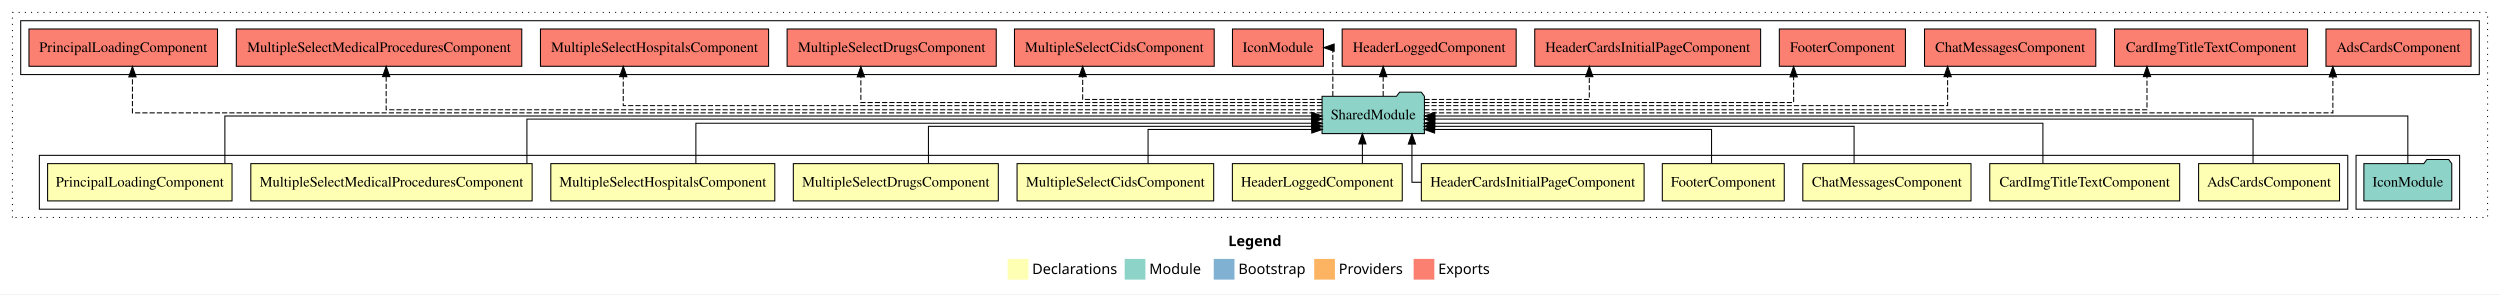
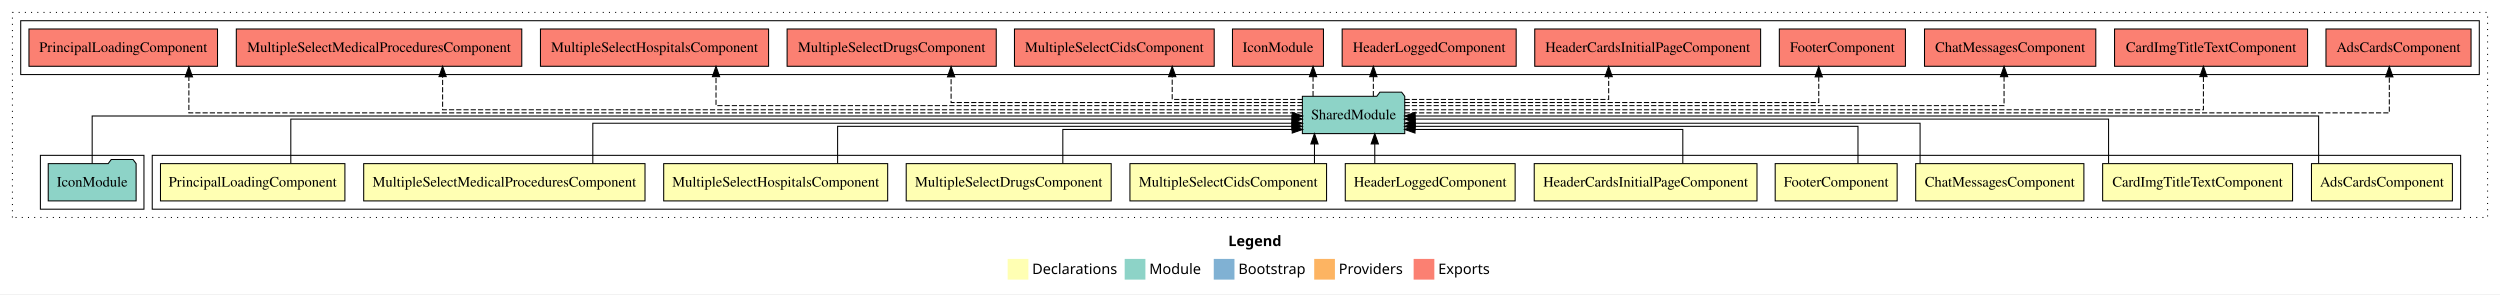
<svg xmlns="http://www.w3.org/2000/svg" width="2414pt" height="284pt" viewBox="0.00 0.00 2414.00 284.00">
  <g id="graph0" class="graph" transform="scale(1 1) rotate(0) translate(4 280)">
    <polygon fill="white" stroke="transparent" points="-4,4 -4,-280 2410,-280 2410,4 -4,4" />
    <text text-anchor="start" x="1182.01" y="-42.4" font-family="Times-12" font-weight="bold" font-size="14.00">Legend</text>
    <polygon fill="#ffffb3" stroke="transparent" points="969,-10 969,-30 989,-30 989,-10 969,-10" />
    <text text-anchor="start" x="992.63" y="-15.4" font-family="Times-12" font-size="14.00">  Declarations</text>
    <polygon fill="#8dd3c7" stroke="transparent" points="1082,-10 1082,-30 1102,-30 1102,-10 1082,-10" />
    <text text-anchor="start" x="1105.73" y="-15.4" font-family="Times-12" font-size="14.00">  Module</text>
    <polygon fill="#80b1d3" stroke="transparent" points="1168,-10 1168,-30 1188,-30 1188,-10 1168,-10" />
    <text text-anchor="start" x="1191.78" y="-15.4" font-family="Times-12" font-size="14.00">  Bootstrap</text>
    <polygon fill="#fdb462" stroke="transparent" points="1265,-10 1265,-30 1285,-30 1285,-10 1265,-10" />
    <text text-anchor="start" x="1288.67" y="-15.4" font-family="Times-12" font-size="14.00">  Providers</text>
    <polygon fill="#fb8072" stroke="transparent" points="1361,-10 1361,-30 1381,-30 1381,-10 1361,-10" />
    <text text-anchor="start" x="1384.73" y="-15.4" font-family="Times-12" font-size="14.00">  Exports</text>
    <g id="clust1" class="cluster">
      <polygon fill="none" stroke="black" stroke-dasharray="1,5" points="8,-70 8,-268 2398,-268 2398,-70 8,-70" />
    </g>
+     <g id="clust2" class="cluster">
+       <polygon fill="none" stroke="black" points="143,-78 143,-130 2372,-130 2372,-78 143,-78" />
+     </g>
+     <g id="clust14" class="cluster">
+       <polygon fill="none" stroke="black" points="35,-78 35,-130 135,-130 135,-78 35,-78" />
+     </g>
    <g id="clust15" class="cluster">
      <polygon fill="none" stroke="black" points="16,-208 16,-260 2390,-260 2390,-208 16,-208" />
    </g>
-     <g id="clust14" class="cluster">
-       <polygon fill="none" stroke="black" points="2271,-78 2271,-130 2371,-130 2371,-78 2271,-78" />
-     </g>
-     <g id="clust2" class="cluster">
-       <polygon fill="none" stroke="black" points="34,-78 34,-130 2263,-130 2263,-78 34,-78" />
-     </g>
    <g id="node1" class="node">
-       <polygon fill="#ffffb3" stroke="black" points="2255.04,-122 2118.96,-122 2118.96,-86 2255.04,-86 2255.04,-122" />
-       <text text-anchor="middle" x="2187" y="-99.8" font-family="Times,serif" font-size="14.00">AdsCardsComponent</text>
+       <polygon fill="#ffffb3" stroke="black" points="2364.04,-122 2227.96,-122 2227.96,-86 2364.04,-86 2364.04,-122" />
+       <text text-anchor="middle" x="2296" y="-99.8" font-family="Times,serif" font-size="14.00">AdsCardsComponent</text>
    </g>
    <g id="node12" class="node">
-       <polygon fill="#8dd3c7" stroke="black" points="1371.42,-187 1368.42,-191 1347.42,-191 1344.42,-187 1272.58,-187 1272.58,-151 1371.42,-151 1371.42,-187" />
-       <text text-anchor="middle" x="1322" y="-164.8" font-family="Times,serif" font-size="14.00">SharedModule</text>
+       <polygon fill="#8dd3c7" stroke="black" points="1352.42,-187 1349.42,-191 1328.42,-191 1325.42,-187 1253.58,-187 1253.58,-151 1352.42,-151 1352.42,-187" />
+       <text text-anchor="middle" x="1303" y="-164.8" font-family="Times,serif" font-size="14.00">SharedModule</text>
    </g>
    <g id="edge1" class="edge">
-       <path fill="none" stroke="black" d="M2171.54,-122.3C2171.54,-140.27 2171.54,-165 2171.54,-165 2171.54,-165 1381.35,-165 1381.35,-165" />
-       <polygon fill="black" stroke="black" points="1381.35,-161.5 1371.35,-165 1381.35,-168.5 1381.35,-161.5" />
+       <path fill="none" stroke="black" d="M2234.86,-122.17C2234.86,-141.09 2234.86,-168 2234.86,-168 2234.86,-168 1362.44,-168 1362.44,-168" />
+       <polygon fill="black" stroke="black" points="1362.44,-164.5 1352.44,-168 1362.44,-171.5 1362.44,-164.5" />
    </g>
    <g id="node2" class="node">
-       <polygon fill="#ffffb3" stroke="black" points="2100.69,-122 1917.31,-122 1917.31,-86 2100.69,-86 2100.69,-122" />
-       <text text-anchor="middle" x="2009" y="-99.8" font-family="Times,serif" font-size="14.00">CardImgTitleTextComponent</text>
+       <polygon fill="#ffffb3" stroke="black" points="2209.69,-122 2026.31,-122 2026.31,-86 2209.69,-86 2209.69,-122" />
+       <text text-anchor="middle" x="2118" y="-99.8" font-family="Times,serif" font-size="14.00">CardImgTitleTextComponent</text>
    </g>
    <g id="edge2" class="edge">
-       <path fill="none" stroke="black" d="M1968.63,-122.04C1968.63,-138.73 1968.63,-161 1968.63,-161 1968.63,-161 1381.4,-161 1381.4,-161" />
-       <polygon fill="black" stroke="black" points="1381.4,-157.5 1371.4,-161 1381.4,-164.5 1381.4,-157.5" />
+       <path fill="none" stroke="black" d="M2032.03,-122.3C2032.03,-140.27 2032.03,-165 2032.03,-165 2032.03,-165 1362.25,-165 1362.25,-165" />
+       <polygon fill="black" stroke="black" points="1362.25,-161.5 1352.25,-165 1362.25,-168.5 1362.25,-161.5" />
    </g>
    <g id="node3" class="node">
-       <polygon fill="#ffffb3" stroke="black" points="1899.2,-122 1736.8,-122 1736.8,-86 1899.2,-86 1899.2,-122" />
-       <text text-anchor="middle" x="1818" y="-99.8" font-family="Times,serif" font-size="14.00">ChatMessagesComponent</text>
+       <polygon fill="#ffffb3" stroke="black" points="2008.2,-122 1845.8,-122 1845.8,-86 2008.2,-86 2008.2,-122" />
+       <text text-anchor="middle" x="1927" y="-99.8" font-family="Times,serif" font-size="14.00">ChatMessagesComponent</text>
    </g>
    <g id="edge3" class="edge">
-       <path fill="none" stroke="black" d="M1786.3,-122.28C1786.3,-137.95 1786.3,-158 1786.3,-158 1786.3,-158 1381.25,-158 1381.25,-158" />
-       <polygon fill="black" stroke="black" points="1381.25,-154.5 1371.25,-158 1381.25,-161.5 1381.25,-154.5" />
+       <path fill="none" stroke="black" d="M1850.03,-122.04C1850.03,-138.73 1850.03,-161 1850.03,-161 1850.03,-161 1362.51,-161 1362.51,-161" />
+       <polygon fill="black" stroke="black" points="1362.51,-157.5 1352.51,-161 1362.51,-164.5 1362.51,-157.5" />
    </g>
    <g id="node4" class="node">
-       <polygon fill="#ffffb3" stroke="black" points="1718.88,-122 1601.12,-122 1601.12,-86 1718.88,-86 1718.88,-122" />
-       <text text-anchor="middle" x="1660" y="-99.8" font-family="Times,serif" font-size="14.00">FooterComponent</text>
+       <polygon fill="#ffffb3" stroke="black" points="1827.88,-122 1710.12,-122 1710.12,-86 1827.88,-86 1827.88,-122" />
+       <text text-anchor="middle" x="1769" y="-99.8" font-family="Times,serif" font-size="14.00">FooterComponent</text>
    </g>
    <g id="edge4" class="edge">
-       <path fill="none" stroke="black" d="M1648.67,-122.12C1648.67,-136.78 1648.67,-155 1648.67,-155 1648.67,-155 1381.26,-155 1381.26,-155" />
-       <polygon fill="black" stroke="black" points="1381.26,-151.5 1371.26,-155 1381.26,-158.5 1381.26,-151.5" />
+       <path fill="none" stroke="black" d="M1790.06,-122.28C1790.06,-137.95 1790.06,-158 1790.06,-158 1790.06,-158 1362.38,-158 1362.38,-158" />
+       <polygon fill="black" stroke="black" points="1362.38,-154.5 1352.38,-158 1362.38,-161.5 1362.38,-154.5" />
    </g>
    <g id="node5" class="node">
-       <polygon fill="#ffffb3" stroke="black" points="1583.55,-122 1368.45,-122 1368.45,-86 1583.55,-86 1583.55,-122" />
-       <text text-anchor="middle" x="1476" y="-99.8" font-family="Times,serif" font-size="14.00">HeaderCardsInitialPageComponent</text>
+       <polygon fill="#ffffb3" stroke="black" points="1692.55,-122 1477.45,-122 1477.45,-86 1692.55,-86 1692.55,-122" />
+       <text text-anchor="middle" x="1585" y="-99.8" font-family="Times,serif" font-size="14.00">HeaderCardsInitialPageComponent</text>
    </g>
    <g id="edge5" class="edge">
-       <path fill="none" stroke="black" d="M1368.13,-104C1362.66,-104 1359.37,-104 1359.37,-104 1359.37,-104 1359.37,-140.89 1359.37,-140.89" />
-       <polygon fill="black" stroke="black" points="1355.87,-140.89 1359.37,-150.89 1362.87,-140.89 1355.87,-140.89" />
+       <path fill="none" stroke="black" d="M1620.92,-122.12C1620.92,-136.78 1620.92,-155 1620.92,-155 1620.92,-155 1362.33,-155 1362.33,-155" />
+       <polygon fill="black" stroke="black" points="1362.33,-151.5 1352.33,-155 1362.33,-158.5 1362.33,-151.5" />
    </g>
    <g id="node6" class="node">
-       <polygon fill="#ffffb3" stroke="black" points="1350.01,-122 1185.99,-122 1185.99,-86 1350.01,-86 1350.01,-122" />
-       <text text-anchor="middle" x="1268" y="-99.8" font-family="Times,serif" font-size="14.00">HeaderLoggedComponent</text>
+       <polygon fill="#ffffb3" stroke="black" points="1459.01,-122 1294.99,-122 1294.99,-86 1459.01,-86 1459.01,-122" />
+       <text text-anchor="middle" x="1377" y="-99.8" font-family="Times,serif" font-size="14.00">HeaderLoggedComponent</text>
    </g>
    <g id="edge6" class="edge">
-       <path fill="none" stroke="black" d="M1311.52,-122.11C1311.52,-122.11 1311.52,-140.99 1311.52,-140.99" />
-       <polygon fill="black" stroke="black" points="1308.02,-140.99 1311.52,-150.99 1315.02,-140.99 1308.02,-140.99" />
+       <path fill="none" stroke="black" d="M1323.48,-122.11C1323.48,-122.11 1323.48,-140.99 1323.48,-140.99" />
+       <polygon fill="black" stroke="black" points="1319.98,-140.99 1323.48,-150.99 1326.98,-140.99 1319.98,-140.99" />
    </g>
    <g id="node7" class="node">
-       <polygon fill="#ffffb3" stroke="black" points="1167.93,-122 978.07,-122 978.07,-86 1167.93,-86 1167.93,-122" />
-       <text text-anchor="middle" x="1073" y="-99.8" font-family="Times,serif" font-size="14.00">MultipleSelectCidsComponent</text>
+       <polygon fill="#ffffb3" stroke="black" points="1276.93,-122 1087.07,-122 1087.07,-86 1276.93,-86 1276.93,-122" />
+       <text text-anchor="middle" x="1182" y="-99.8" font-family="Times,serif" font-size="14.00">MultipleSelectCidsComponent</text>
    </g>
    <g id="edge7" class="edge">
-       <path fill="none" stroke="black" d="M1104.57,-122.12C1104.57,-136.78 1104.57,-155 1104.57,-155 1104.57,-155 1262.66,-155 1262.66,-155" />
-       <polygon fill="black" stroke="black" points="1262.66,-158.5 1272.66,-155 1262.66,-151.5 1262.66,-158.5" />
+       <path fill="none" stroke="black" d="M1265.25,-122.11C1265.25,-122.11 1265.25,-140.99 1265.25,-140.99" />
+       <polygon fill="black" stroke="black" points="1261.75,-140.99 1265.25,-150.99 1268.75,-140.99 1261.75,-140.99" />
    </g>
    <g id="node8" class="node">
-       <polygon fill="#ffffb3" stroke="black" points="959.97,-122 762.03,-122 762.03,-86 959.97,-86 959.97,-122" />
-       <text text-anchor="middle" x="861" y="-99.8" font-family="Times,serif" font-size="14.00">MultipleSelectDrugsComponent</text>
+       <polygon fill="#ffffb3" stroke="black" points="1068.97,-122 871.03,-122 871.03,-86 1068.97,-86 1068.97,-122" />
+       <text text-anchor="middle" x="970" y="-99.8" font-family="Times,serif" font-size="14.00">MultipleSelectDrugsComponent</text>
    </g>
    <g id="edge8" class="edge">
-       <path fill="none" stroke="black" d="M892.5,-122.28C892.5,-137.95 892.5,-158 892.5,-158 892.5,-158 1262.73,-158 1262.73,-158" />
-       <polygon fill="black" stroke="black" points="1262.73,-161.5 1272.73,-158 1262.73,-154.5 1262.73,-161.5" />
+       <path fill="none" stroke="black" d="M1022.26,-122.12C1022.26,-136.78 1022.26,-155 1022.26,-155 1022.26,-155 1243.78,-155 1243.78,-155" />
+       <polygon fill="black" stroke="black" points="1243.78,-158.5 1253.78,-155 1243.78,-151.5 1243.78,-158.5" />
    </g>
    <g id="node9" class="node">
-       <polygon fill="#ffffb3" stroke="black" points="744.14,-122 527.86,-122 527.86,-86 744.14,-86 744.14,-122" />
-       <text text-anchor="middle" x="636" y="-99.8" font-family="Times,serif" font-size="14.00">MultipleSelectHospitalsComponent</text>
+       <polygon fill="#ffffb3" stroke="black" points="853.14,-122 636.86,-122 636.86,-86 853.14,-86 853.14,-122" />
+       <text text-anchor="middle" x="745" y="-99.8" font-family="Times,serif" font-size="14.00">MultipleSelectHospitalsComponent</text>
    </g>
    <g id="edge9" class="edge">
-       <path fill="none" stroke="black" d="M667.94,-122.04C667.94,-138.73 667.94,-161 667.94,-161 667.94,-161 1262.57,-161 1262.57,-161" />
-       <polygon fill="black" stroke="black" points="1262.57,-164.5 1272.57,-161 1262.57,-157.5 1262.57,-164.5" />
+       <path fill="none" stroke="black" d="M804.79,-122.28C804.79,-137.95 804.79,-158 804.79,-158 804.79,-158 1243.41,-158 1243.41,-158" />
+       <polygon fill="black" stroke="black" points="1243.41,-161.5 1253.41,-158 1243.41,-154.5 1243.41,-161.5" />
    </g>
    <g id="node10" class="node">
-       <polygon fill="#ffffb3" stroke="black" points="509.82,-122 238.18,-122 238.18,-86 509.82,-86 509.82,-122" />
-       <text text-anchor="middle" x="374" y="-99.8" font-family="Times,serif" font-size="14.00">MultipleSelectMedicalProceduresComponent</text>
+       <polygon fill="#ffffb3" stroke="black" points="618.82,-122 347.18,-122 347.18,-86 618.82,-86 618.82,-122" />
+       <text text-anchor="middle" x="483" y="-99.8" font-family="Times,serif" font-size="14.00">MultipleSelectMedicalProceduresComponent</text>
    </g>
    <g id="edge10" class="edge">
-       <path fill="none" stroke="black" d="M504.79,-122.3C504.79,-140.27 504.79,-165 504.79,-165 504.79,-165 1262.72,-165 1262.72,-165" />
-       <polygon fill="black" stroke="black" points="1262.72,-168.5 1272.72,-165 1262.72,-161.5 1262.72,-168.5" />
+       <path fill="none" stroke="black" d="M568.42,-122.04C568.42,-138.73 568.42,-161 568.42,-161 568.42,-161 1243.66,-161 1243.66,-161" />
+       <polygon fill="black" stroke="black" points="1243.66,-164.5 1253.66,-161 1243.66,-157.5 1243.66,-164.5" />
    </g>
    <g id="node11" class="node">
-       <polygon fill="#ffffb3" stroke="black" points="220.04,-122 41.96,-122 41.96,-86 220.04,-86 220.04,-122" />
-       <text text-anchor="middle" x="131" y="-99.8" font-family="Times,serif" font-size="14.00">PrincipalLoadingComponent</text>
+       <polygon fill="#ffffb3" stroke="black" points="329.04,-122 150.96,-122 150.96,-86 329.04,-86 329.04,-122" />
+       <text text-anchor="middle" x="240" y="-99.8" font-family="Times,serif" font-size="14.00">PrincipalLoadingComponent</text>
    </g>
    <g id="edge11" class="edge">
-       <path fill="none" stroke="black" d="M213.14,-122.17C213.14,-141.09 213.14,-168 213.14,-168 213.14,-168 1262.56,-168 1262.56,-168" />
-       <polygon fill="black" stroke="black" points="1262.56,-171.5 1272.56,-168 1262.56,-164.5 1262.56,-171.5" />
+       <path fill="none" stroke="black" d="M276.8,-122.3C276.8,-140.27 276.8,-165 276.8,-165 276.8,-165 1243.5,-165 1243.5,-165" />
+       <polygon fill="black" stroke="black" points="1243.5,-168.5 1253.5,-165 1243.5,-161.5 1243.5,-168.5" />
    </g>
    <g id="node14" class="node">
      <polygon fill="#fb8072" stroke="black" points="2382.04,-252 2241.96,-252 2241.96,-216 2382.04,-216 2382.04,-252" />
      <text text-anchor="middle" x="2312" y="-229.8" font-family="Times,serif" font-size="14.00">AdsCardsComponent </text>
    </g>
    <g id="edge13" class="edge">
-       <path fill="none" stroke="black" stroke-dasharray="5,2" d="M1371.49,-171C1563.51,-171 2248.62,-171 2248.62,-171 2248.62,-171 2248.62,-205.78 2248.62,-205.78" />
-       <polygon fill="black" stroke="black" points="2245.13,-205.78 2248.62,-215.78 2252.13,-205.78 2245.13,-205.78" />
+       <path fill="none" stroke="black" stroke-dasharray="5,2" d="M1352.26,-171C1553.56,-171 2303.12,-171 2303.12,-171 2303.12,-171 2303.12,-205.78 2303.12,-205.78" />
+       <polygon fill="black" stroke="black" points="2299.63,-205.78 2303.12,-215.78 2306.63,-205.78 2299.63,-205.78" />
    </g>
    <g id="node15" class="node">
      <polygon fill="#fb8072" stroke="black" points="2224.19,-252 2037.81,-252 2037.81,-216 2224.19,-216 2224.19,-252" />
      <text text-anchor="middle" x="2131" y="-229.8" font-family="Times,serif" font-size="14.00">CardImgTitleTextComponent </text>
    </g>
    <g id="edge14" class="edge">
-       <path fill="none" stroke="black" stroke-dasharray="5,2" d="M1371.31,-174C1537.85,-174 2069.12,-174 2069.12,-174 2069.12,-174 2069.12,-206 2069.12,-206" />
-       <polygon fill="black" stroke="black" points="2065.63,-206 2069.12,-216 2072.63,-206 2065.63,-206" />
+       <path fill="none" stroke="black" stroke-dasharray="5,2" d="M1352.49,-174C1529.91,-174 2123.62,-174 2123.62,-174 2123.62,-174 2123.62,-206 2123.62,-206" />
+       <polygon fill="black" stroke="black" points="2120.13,-206 2123.62,-216 2127.13,-206 2120.13,-206" />
    </g>
    <g id="node16" class="node">
      <polygon fill="#fb8072" stroke="black" points="2019.7,-252 1854.3,-252 1854.3,-216 2019.7,-216 2019.7,-252" />
      <text text-anchor="middle" x="1937" y="-229.8" font-family="Times,serif" font-size="14.00">ChatMessagesComponent </text>
    </g>
    <g id="edge15" class="edge">
-       <path fill="none" stroke="black" stroke-dasharray="5,2" d="M1371.22,-178C1506.96,-178 1876.62,-178 1876.62,-178 1876.62,-178 1876.62,-205.97 1876.62,-205.97" />
-       <polygon fill="black" stroke="black" points="1873.13,-205.97 1876.62,-215.97 1880.13,-205.97 1873.13,-205.97" />
+       <path fill="none" stroke="black" stroke-dasharray="5,2" d="M1352.29,-178C1500.36,-178 1931.12,-178 1931.12,-178 1931.12,-178 1931.12,-205.97 1931.12,-205.97" />
+       <polygon fill="black" stroke="black" points="1927.63,-205.97 1931.12,-215.97 1934.63,-205.97 1927.63,-205.97" />
    </g>
    <g id="node17" class="node">
      <polygon fill="#fb8072" stroke="black" points="1835.88,-252 1714.12,-252 1714.12,-216 1835.88,-216 1835.88,-252" />
      <text text-anchor="middle" x="1775" y="-229.8" font-family="Times,serif" font-size="14.00">FooterComponent </text>
    </g>
    <g id="edge16" class="edge">
-       <path fill="none" stroke="black" stroke-dasharray="5,2" d="M1371.37,-181C1479.55,-181 1727.92,-181 1727.92,-181 1727.92,-181 1727.92,-205.76 1727.92,-205.76" />
-       <polygon fill="black" stroke="black" points="1724.42,-205.76 1727.92,-215.76 1731.42,-205.76 1724.42,-205.76" />
+       <path fill="none" stroke="black" stroke-dasharray="5,2" d="M1352.36,-181C1469.04,-181 1752.19,-181 1752.19,-181 1752.19,-181 1752.19,-205.76 1752.19,-205.76" />
+       <polygon fill="black" stroke="black" points="1748.69,-205.76 1752.19,-215.76 1755.69,-205.76 1748.69,-205.76" />
    </g>
    <g id="node18" class="node">
      <polygon fill="#fb8072" stroke="black" points="1696.05,-252 1477.95,-252 1477.95,-216 1696.05,-216 1696.05,-252" />
      <text text-anchor="middle" x="1587" y="-229.8" font-family="Times,serif" font-size="14.00">HeaderCardsInitialPageComponent </text>
    </g>
    <g id="edge17" class="edge">
-       <path fill="none" stroke="black" stroke-dasharray="5,2" d="M1371.44,-184C1433.13,-184 1530.62,-184 1530.62,-184 1530.62,-184 1530.62,-205.95 1530.62,-205.95" />
-       <polygon fill="black" stroke="black" points="1527.13,-205.95 1530.62,-215.95 1534.13,-205.95 1527.13,-205.95" />
+       <path fill="none" stroke="black" stroke-dasharray="5,2" d="M1352.26,-184C1424.14,-184 1549.33,-184 1549.33,-184 1549.33,-184 1549.33,-205.95 1549.33,-205.95" />
+       <polygon fill="black" stroke="black" points="1545.83,-205.95 1549.33,-215.95 1552.83,-205.95 1545.83,-205.95" />
    </g>
    <g id="node19" class="node">
      <polygon fill="#fb8072" stroke="black" points="1460.01,-252 1291.99,-252 1291.99,-216 1460.01,-216 1460.01,-252" />
      <text text-anchor="middle" x="1376" y="-229.8" font-family="Times,serif" font-size="14.00">HeaderLoggedComponent </text>
    </g>
    <g id="edge18" class="edge">
-       <path fill="none" stroke="black" stroke-dasharray="5,2" d="M1331.6,-187.11C1331.6,-187.11 1331.6,-205.99 1331.6,-205.99" />
-       <polygon fill="black" stroke="black" points="1328.1,-205.99 1331.6,-215.99 1335.1,-205.99 1328.1,-205.99" />
+       <path fill="none" stroke="black" stroke-dasharray="5,2" d="M1322.1,-187.11C1322.1,-187.11 1322.1,-205.99 1322.1,-205.99" />
+       <polygon fill="black" stroke="black" points="1318.6,-205.99 1322.1,-215.99 1325.6,-205.99 1318.6,-205.99" />
    </g>
    <g id="node20" class="node">
      <polygon fill="#fb8072" stroke="black" points="1273.93,-252 1186.07,-252 1186.07,-216 1273.93,-216 1273.93,-252" />
      <text text-anchor="middle" x="1230" y="-229.8" font-family="Times,serif" font-size="14.00">IconModule </text>
    </g>
    <g id="edge19" class="edge">
-       <path fill="none" stroke="black" stroke-dasharray="5,2" d="M1282.98,-187.11C1282.98,-206.34 1282.98,-234 1282.98,-234 1282.98,-234 1282.1,-234 1282.1,-234" />
-       <polygon fill="black" stroke="black" points="1284.23,-230.5 1274.23,-234 1284.23,-237.5 1284.23,-230.5" />
+       <path fill="none" stroke="black" stroke-dasharray="5,2" d="M1263.88,-187.11C1263.88,-187.11 1263.88,-205.99 1263.88,-205.99" />
+       <polygon fill="black" stroke="black" points="1260.38,-205.99 1263.88,-215.99 1267.38,-205.99 1260.38,-205.99" />
    </g>
    <g id="node21" class="node">
      <polygon fill="#fb8072" stroke="black" points="1168.43,-252 975.57,-252 975.57,-216 1168.43,-216 1168.43,-252" />
      <text text-anchor="middle" x="1072" y="-229.8" font-family="Times,serif" font-size="14.00">MultipleSelectCidsComponent </text>
    </g>
    <g id="edge20" class="edge">
-       <path fill="none" stroke="black" stroke-dasharray="5,2" d="M1272.49,-184C1191.94,-184 1041.43,-184 1041.43,-184 1041.43,-184 1041.43,-205.95 1041.43,-205.95" />
-       <polygon fill="black" stroke="black" points="1037.93,-205.95 1041.43,-215.95 1044.93,-205.95 1037.93,-205.95" />
+       <path fill="none" stroke="black" stroke-dasharray="5,2" d="M1253.75,-184C1201.95,-184 1127.88,-184 1127.88,-184 1127.88,-184 1127.88,-205.95 1127.88,-205.95" />
+       <polygon fill="black" stroke="black" points="1124.38,-205.95 1127.88,-215.95 1131.38,-205.95 1124.38,-205.95" />
    </g>
    <g id="node22" class="node">
      <polygon fill="#fb8072" stroke="black" points="957.97,-252 756.03,-252 756.03,-216 957.97,-216 957.97,-252" />
      <text text-anchor="middle" x="857" y="-229.8" font-family="Times,serif" font-size="14.00">MultipleSelectDrugsComponent </text>
    </g>
    <g id="edge21" class="edge">
-       <path fill="none" stroke="black" stroke-dasharray="5,2" d="M1272.75,-181C1147.61,-181 827.25,-181 827.25,-181 827.25,-181 827.25,-205.76 827.25,-205.76" />
-       <polygon fill="black" stroke="black" points="823.75,-205.76 827.25,-215.76 830.75,-205.76 823.75,-205.76" />
+       <path fill="none" stroke="black" stroke-dasharray="5,2" d="M1253.78,-181C1149.21,-181 914.38,-181 914.38,-181 914.38,-181 914.38,-205.76 914.38,-205.76" />
+       <polygon fill="black" stroke="black" points="910.88,-205.76 914.38,-215.76 917.88,-205.76 910.88,-205.76" />
    </g>
    <g id="node23" class="node">
      <polygon fill="#fb8072" stroke="black" points="738.14,-252 517.86,-252 517.86,-216 738.14,-216 738.14,-252" />
      <text text-anchor="middle" x="628" y="-229.8" font-family="Times,serif" font-size="14.00">MultipleSelectHospitalsComponent </text>
    </g>
    <g id="edge22" class="edge">
-       <path fill="none" stroke="black" stroke-dasharray="5,2" d="M1272.51,-178C1109.2,-178 597.81,-178 597.81,-178 597.81,-178 597.81,-205.97 597.81,-205.97" />
-       <polygon fill="black" stroke="black" points="594.31,-205.97 597.81,-215.97 601.31,-205.97 594.31,-205.97" />
+       <path fill="none" stroke="black" stroke-dasharray="5,2" d="M1253.66,-178C1107.58,-178 687.38,-178 687.38,-178 687.38,-178 687.38,-205.97 687.38,-205.97" />
+       <polygon fill="black" stroke="black" points="683.88,-205.97 687.38,-215.97 690.88,-205.97 683.88,-205.97" />
    </g>
    <g id="node24" class="node">
      <polygon fill="#fb8072" stroke="black" points="499.82,-252 224.18,-252 224.18,-216 499.82,-216 499.82,-252" />
      <text text-anchor="middle" x="362" y="-229.8" font-family="Times,serif" font-size="14.00">MultipleSelectMedicalProceduresComponent </text>
    </g>
    <g id="edge23" class="edge">
-       <path fill="none" stroke="black" stroke-dasharray="5,2" d="M1272.76,-174C1077.59,-174 368.88,-174 368.88,-174 368.88,-174 368.88,-206 368.88,-206" />
-       <polygon fill="black" stroke="black" points="365.38,-206 368.88,-216 372.38,-206 365.38,-206" />
+       <path fill="none" stroke="black" stroke-dasharray="5,2" d="M1253.51,-174C1067.84,-174 423.38,-174 423.38,-174 423.38,-174 423.38,-206 423.38,-206" />
+       <polygon fill="black" stroke="black" points="419.88,-206 423.38,-216 426.88,-206 419.88,-206" />
    </g>
    <g id="node25" class="node">
      <polygon fill="#fb8072" stroke="black" points="206.03,-252 23.97,-252 23.97,-216 206.03,-216 206.03,-252" />
      <text text-anchor="middle" x="115" y="-229.8" font-family="Times,serif" font-size="14.00">PrincipalLoadingComponent </text>
    </g>
    <g id="edge24" class="edge">
-       <path fill="none" stroke="black" stroke-dasharray="5,2" d="M1272.42,-171C1046.32,-171 123.88,-171 123.88,-171 123.88,-171 123.88,-205.78 123.88,-205.78" />
-       <polygon fill="black" stroke="black" points="120.38,-205.78 123.88,-215.78 127.38,-205.78 120.38,-205.78" />
+       <path fill="none" stroke="black" stroke-dasharray="5,2" d="M1253.59,-171C1036.54,-171 178.38,-171 178.38,-171 178.38,-171 178.38,-205.78 178.38,-205.78" />
+       <polygon fill="black" stroke="black" points="174.88,-205.78 178.38,-215.78 181.88,-205.78 174.88,-205.78" />
    </g>
    <g id="node13" class="node">
-       <polygon fill="#8dd3c7" stroke="black" points="2363.43,-122 2360.43,-126 2339.43,-126 2336.43,-122 2278.57,-122 2278.57,-86 2363.43,-86 2363.43,-122" />
-       <text text-anchor="middle" x="2321" y="-99.8" font-family="Times,serif" font-size="14.00">IconModule</text>
+       <polygon fill="#8dd3c7" stroke="black" points="127.43,-122 124.43,-126 103.43,-126 100.43,-122 42.57,-122 42.57,-86 127.43,-86 127.43,-122" />
+       <text text-anchor="middle" x="85" y="-99.8" font-family="Times,serif" font-size="14.00">IconModule</text>
    </g>
    <g id="edge12" class="edge">
-       <path fill="none" stroke="black" d="M2321,-122.17C2321,-141.09 2321,-168 2321,-168 2321,-168 1381.54,-168 1381.54,-168" />
-       <polygon fill="black" stroke="black" points="1381.54,-164.5 1371.54,-168 1381.54,-171.5 1381.54,-164.5" />
+       <path fill="none" stroke="black" d="M85,-122.17C85,-141.09 85,-168 85,-168 85,-168 1243.74,-168 1243.74,-168" />
+       <polygon fill="black" stroke="black" points="1243.74,-171.5 1253.74,-168 1243.74,-164.5 1243.74,-171.5" />
    </g>
  </g>
</svg>
